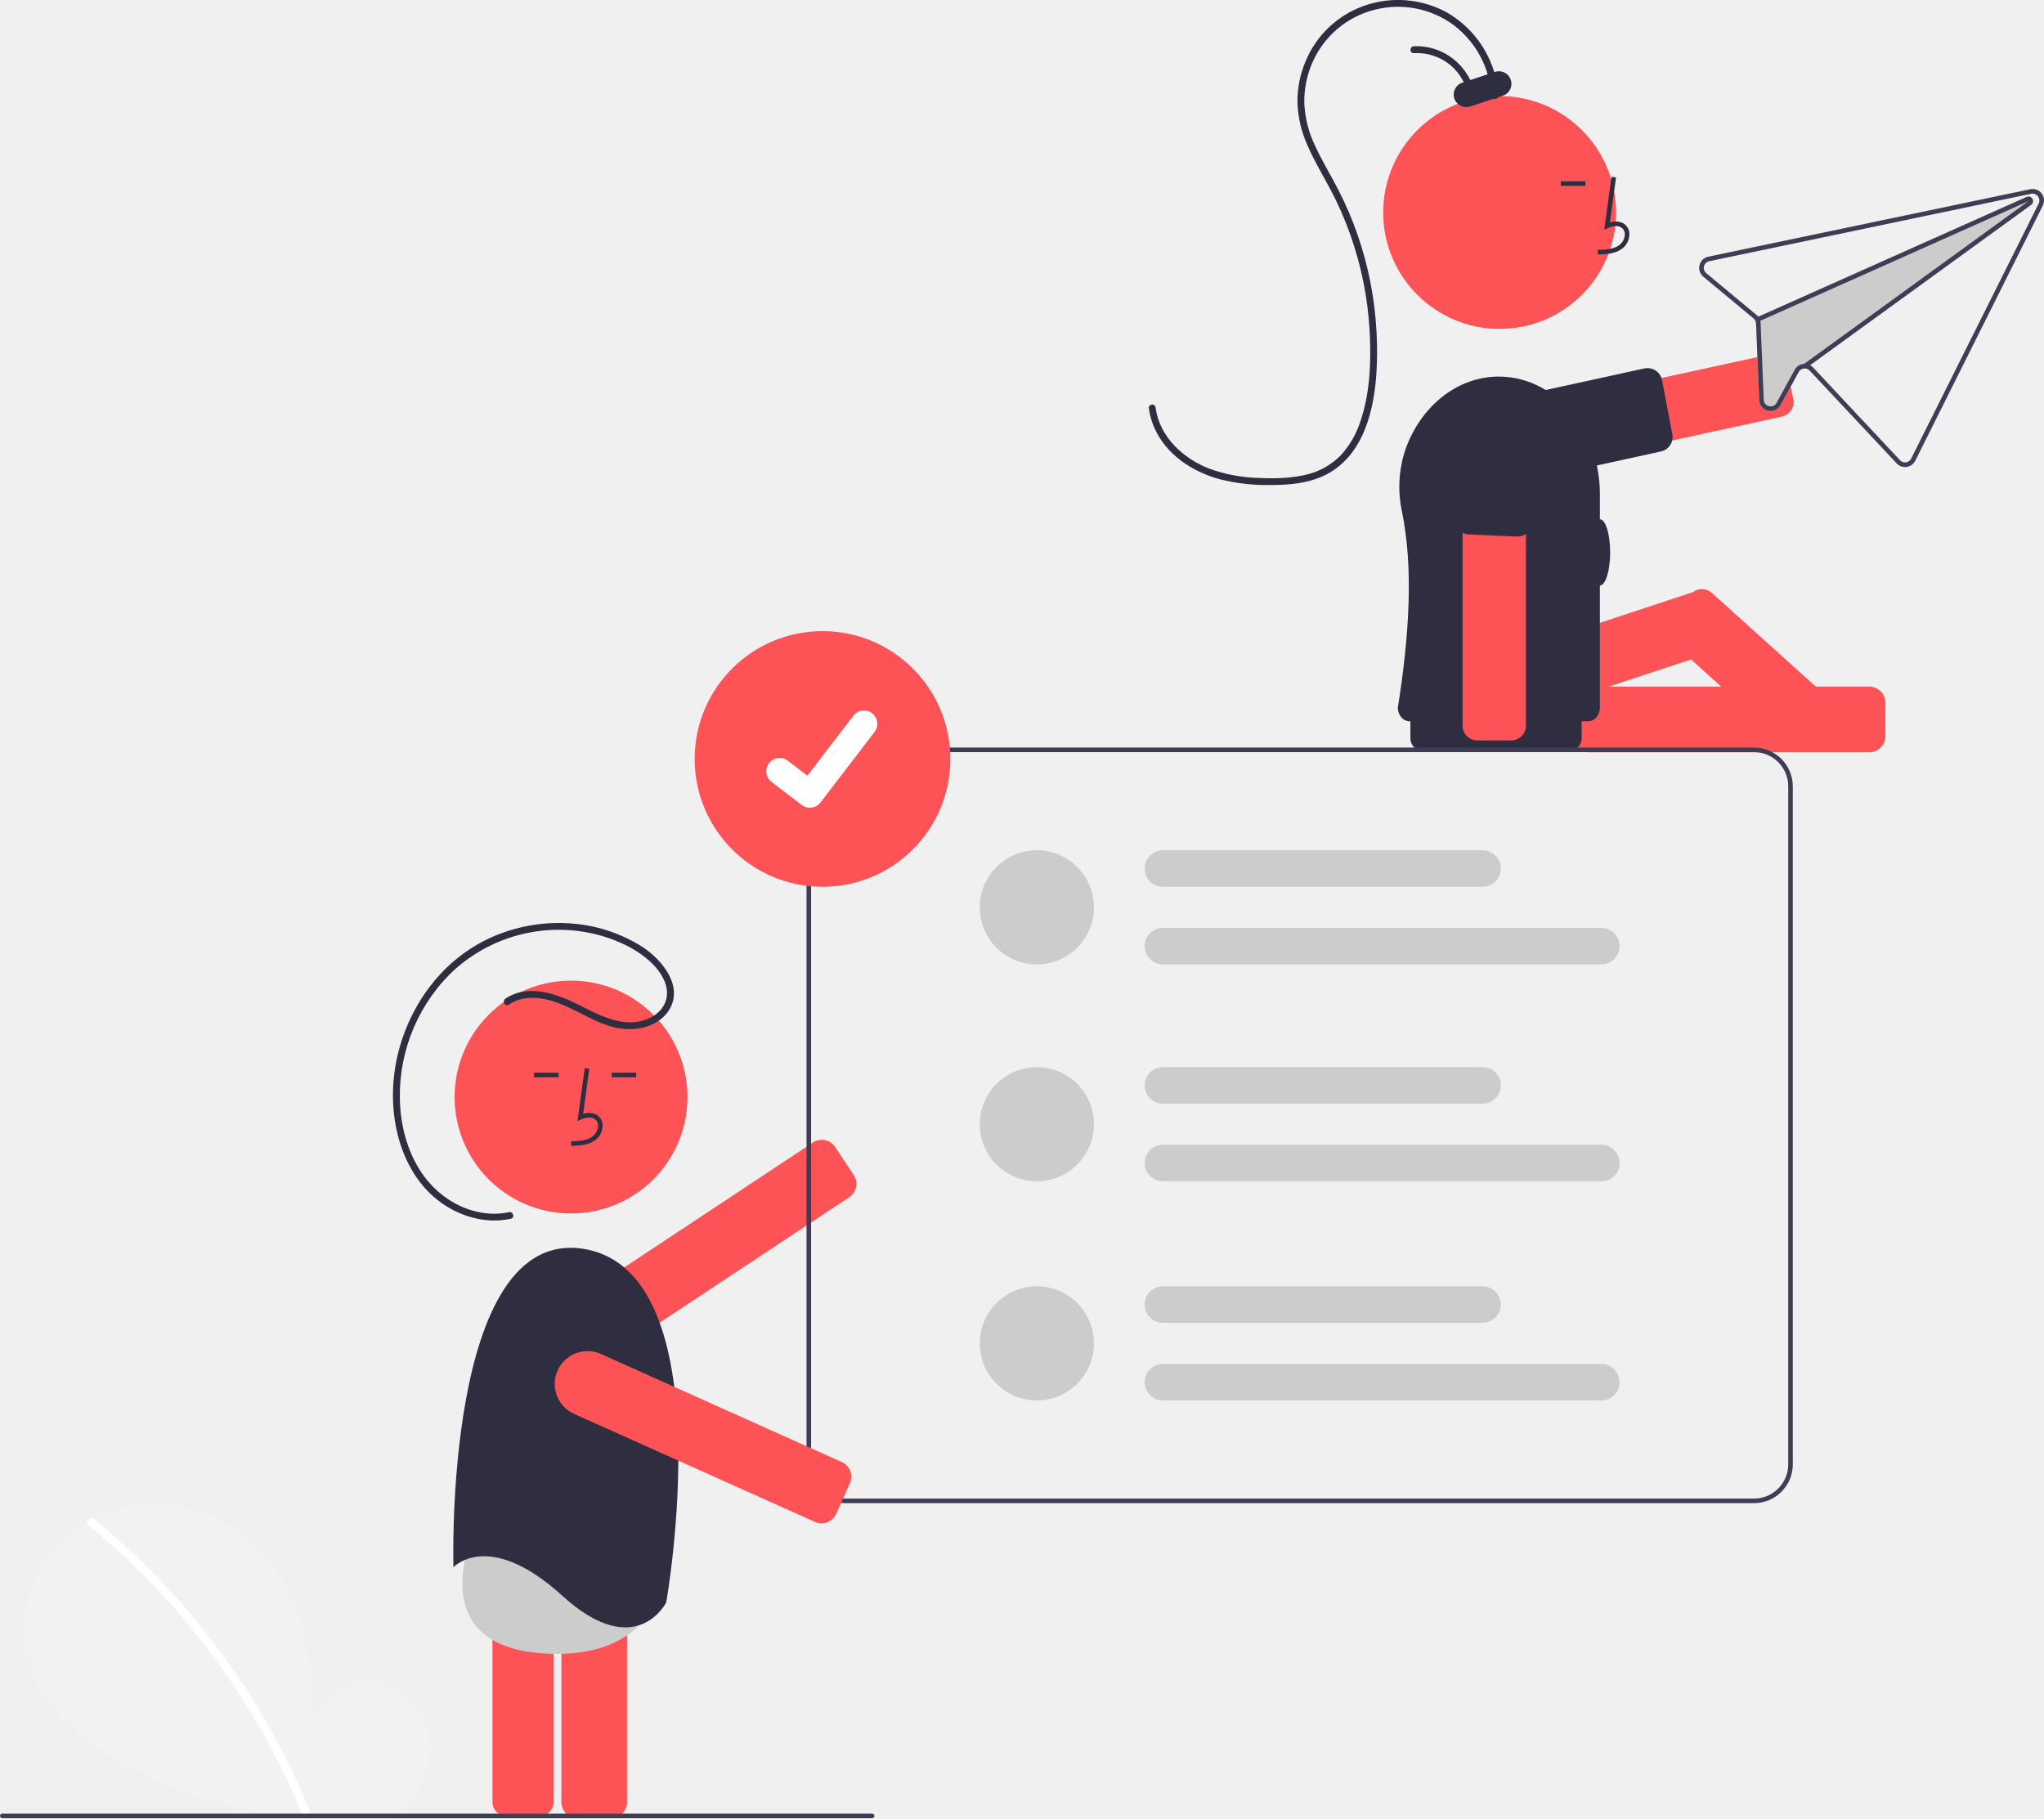
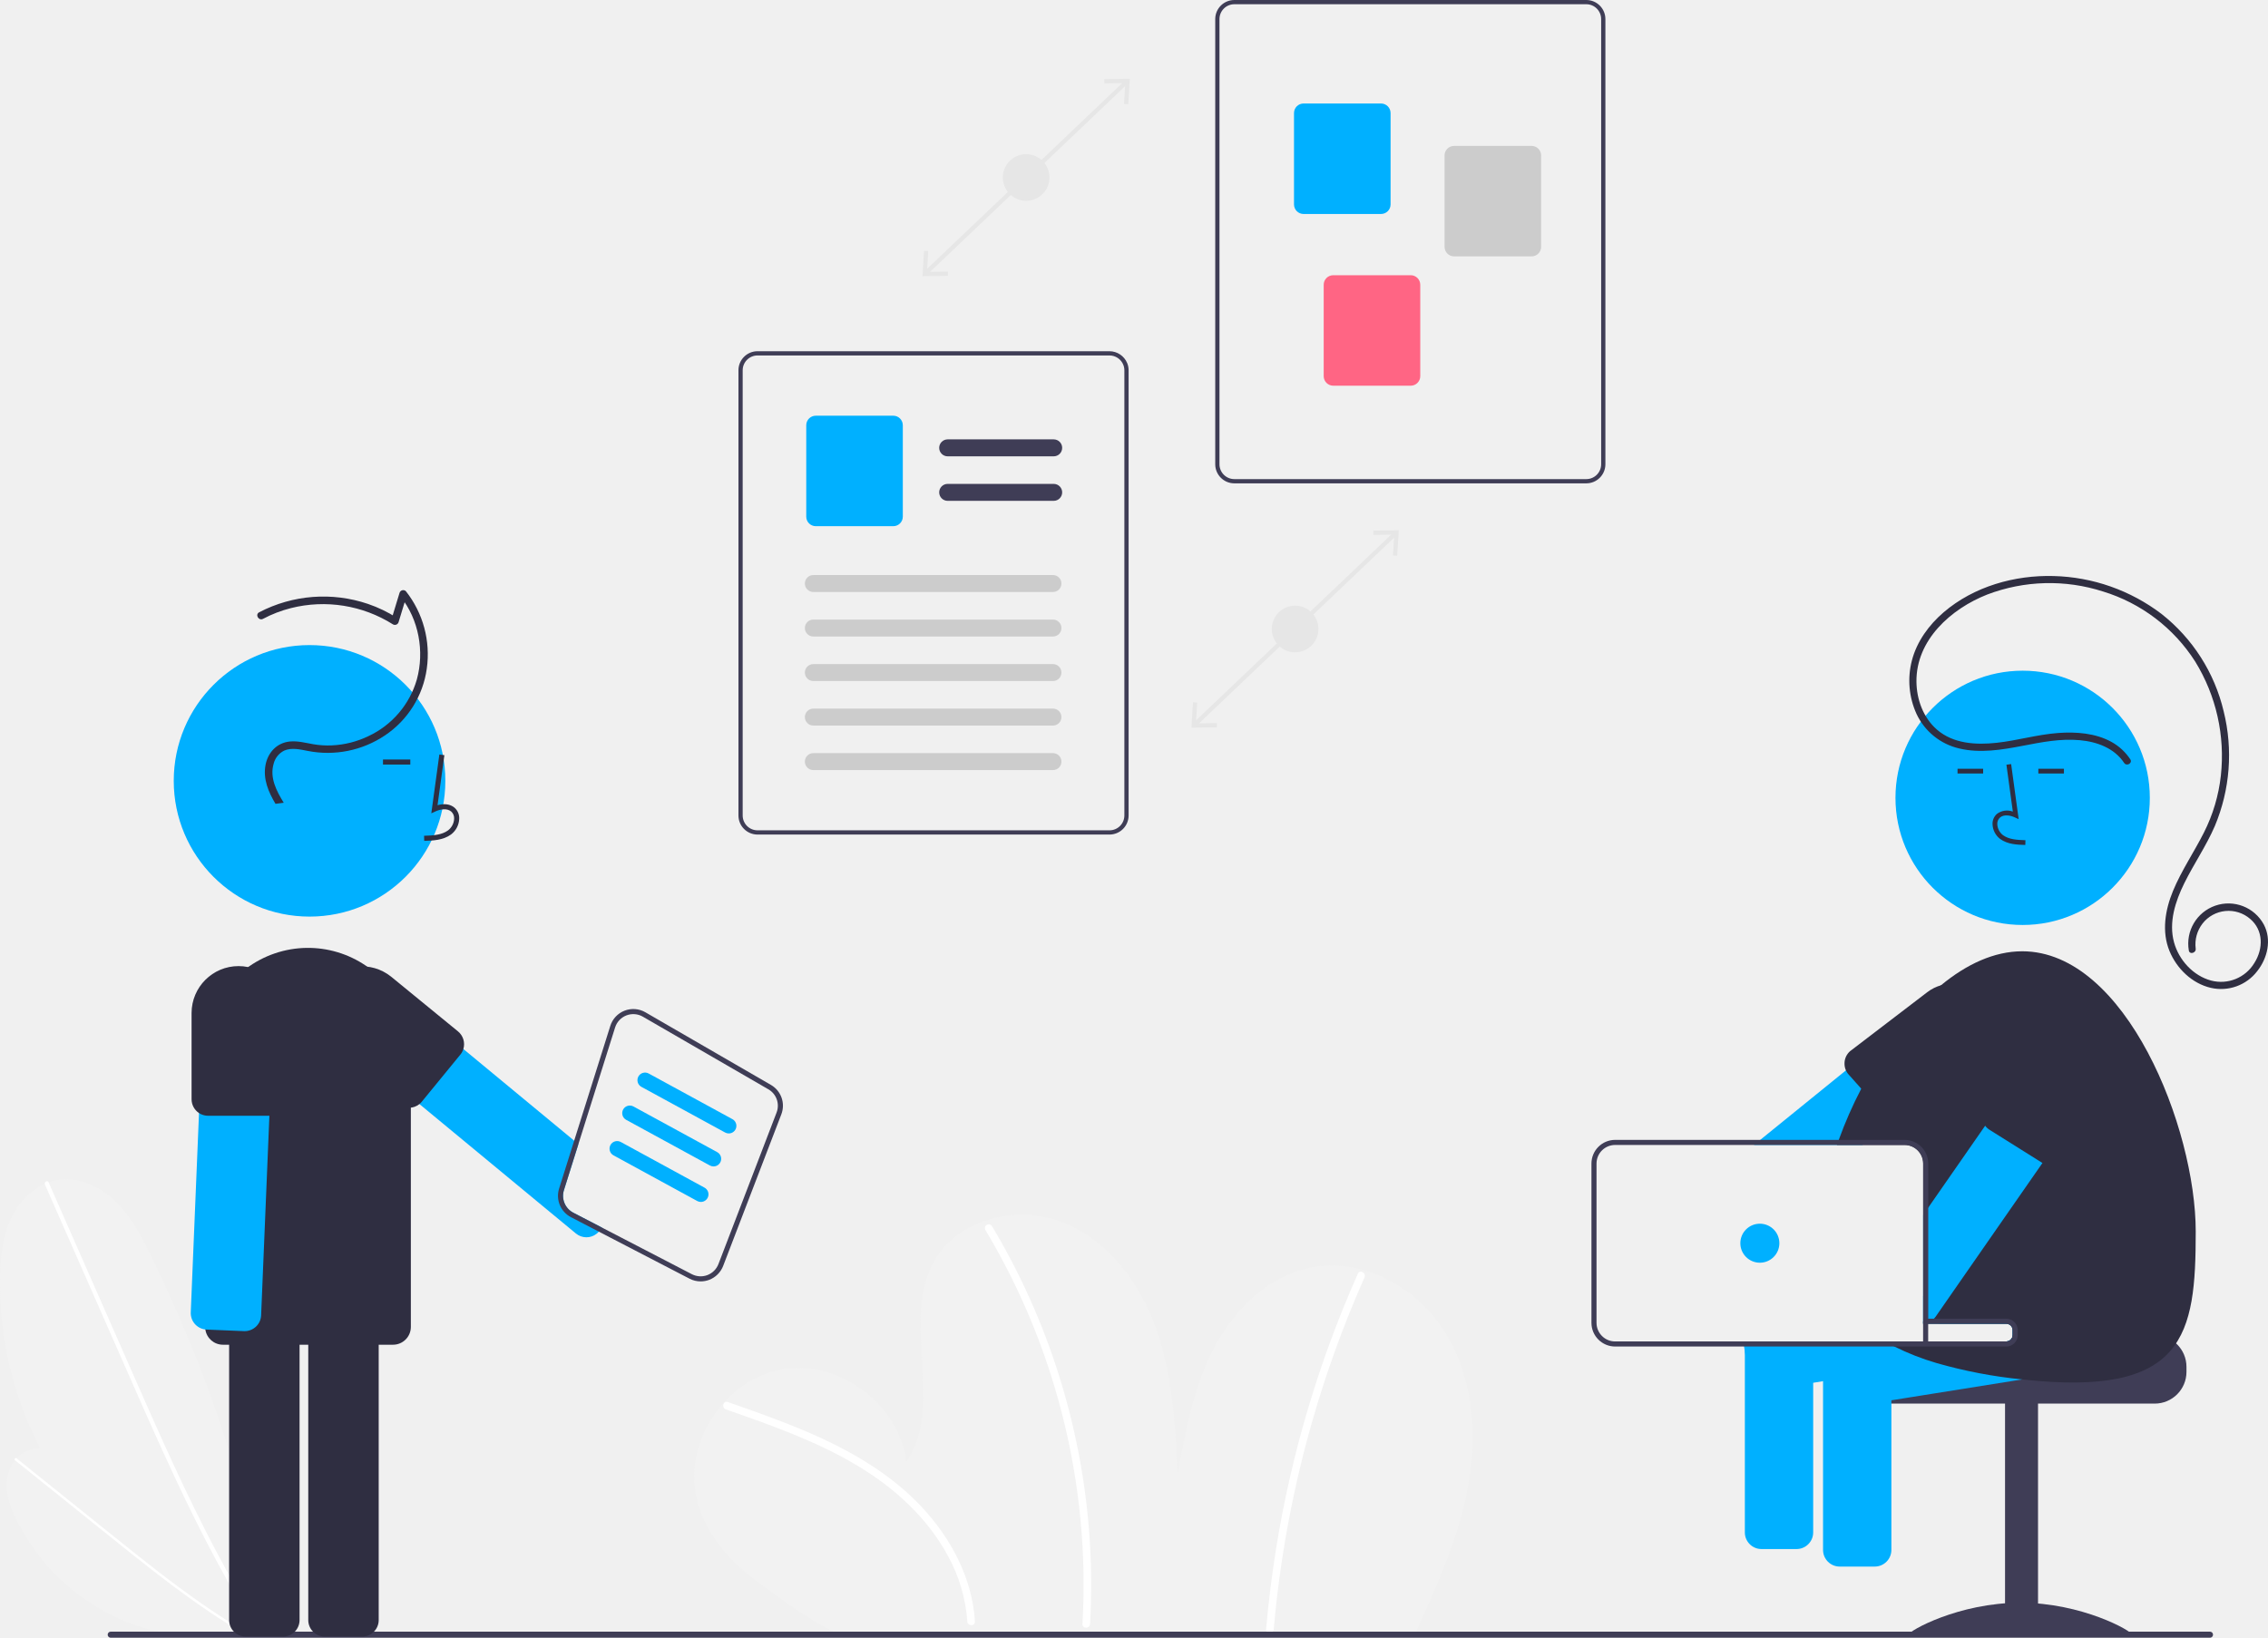
- <svg xmlns="http://www.w3.org/2000/svg" data-name="Layer 1" width="895.287" height="796.46" viewBox="0 0 895.287 796.46">
-   <path d="M327.406,845.05c8.993-7.599,14.455-19.602,13.022-31.288s-10.305-22.428-21.813-24.91-24.628,4.388-28.123,15.63c-1.924-21.674-4.141-44.257-15.664-62.715-10.434-16.713-28.507-28.672-48.093-30.811s-40.208,5.941-52.424,21.4-15.206,37.934-6.651,55.682c6.302,13.075,17.914,22.805,30.079,30.721,38.813,25.255,86.96,33.788,132.772,27.046Z" transform="translate(-152.3563 -51.77002)" fill="#f2f2f2" />
-   <path d="M193.68,717.345A317.625,317.625,0,0,1,237.944,761.299a322.163,322.163,0,0,1,34.908,51.663A320.844,320.844,0,0,1,287.8,844.613c.898,2.2-2.675,3.158-3.562.982a315.276,315.276,0,0,0-28.808-54.506,317.26,317.26,0,0,0-38.636-47.729,316.497,316.497,0,0,0-25.726-23.403c-1.844-1.502.783-4.102,2.612-2.612Z" transform="translate(-152.3563 -51.77002)" fill="#fff" />
-   <path d="M971.177,381.308H848.163a7.008,7.008,0,0,1-7-7V359.549a7.008,7.008,0,0,1,7-7H971.177a7.008,7.008,0,0,1,7,7v14.759A7.008,7.008,0,0,1,971.177,381.308Z" transform="translate(-152.3563 -51.77002)" fill="#fe5356" />
-   <path d="M954.578,358.74l-52.425-47.269a6.494,6.494,0,0,0-8.317-.32L779.104,349.033a6.507,6.507,0,0,0-4.134,8.21l4.627,14.016a6.488,6.488,0,0,0,8.21,4.134l105.244-34.749,42.937,38.714a6.454,6.454,0,0,0,4.345,1.673q.171,0,.344-.009a6.457,6.457,0,0,0,4.492-2.139l9.883-10.961A6.508,6.508,0,0,0,954.578,358.74Z" transform="translate(-152.3563 -51.77002)" fill="#fe5356" />
-   <path d="M374.061,712.208a6.007,6.007,0,0,0-6,6V841.222a6.007,6.007,0,0,0,6,6h14.76a6.007,6.007,0,0,0,6-6V718.208a6.007,6.007,0,0,0-6-6Z" transform="translate(-152.3563 -51.77002)" fill="#fe5356" />
-   <path d="M420.013,848.222H405.253a7.008,7.008,0,0,1-7-7V718.208a7.008,7.008,0,0,1,7-7H420.013a7.008,7.008,0,0,1,7,7V841.222A7.008,7.008,0,0,1,420.013,848.222Z" transform="translate(-152.3563 -51.77002)" fill="#fe5356" />
-   <path d="M444.178,727.745s5.576,50.144-50.719,48.441S359.066,725.211,359.066,725.211s11.765-9.245,41.503-.304S444.178,727.745,444.178,727.745Z" transform="translate(-152.3563 -51.77002)" fill="#ccc" />
-   <path d="M419.986,642.408a14.377,14.377,0,0,1-7.958-26.367l96.428-63.82a6.999,6.999,0,0,1,9.701,1.974l8.146,12.308a7.008,7.008,0,0,1-1.974,9.701l-96.428,63.82A14.304,14.304,0,0,1,419.986,642.408Z" transform="translate(-152.3563 -51.77002)" fill="#fe5356" />
-   <circle cx="250.121" cy="480.559" r="51" fill="#fe5356" />
-   <path d="M402.515,553.738c3.306-.092,7.42-.207,10.59-2.522a8.133,8.133,0,0,0,3.2-6.073,5.471,5.471,0,0,0-1.86-4.493c-1.656-1.399-4.073-1.727-6.678-.961l2.699-19.726-1.981-.271-3.173,23.19,1.655-.759c1.918-.88,4.552-1.328,6.188.055a3.515,3.515,0,0,1,1.153,2.896,6.147,6.147,0,0,1-2.381,4.528c-2.467,1.802-5.746,2.034-9.466,2.138Z" transform="translate(-152.3563 -51.77002)" fill="#2f2e41" />
-   <rect x="267.909" y="469.894" width="10.772" height="2" fill="#2f2e41" />
-   <rect x="233.909" y="469.894" width="10.772" height="2" fill="#2f2e41" />
-   <path d="M350.961,738.31s-4.403-149.715,57.244-139.44,35.961,154.852,35.961,154.852-13.21,26.42-45.502-2.936S350.961,738.31,350.961,738.31Z" transform="translate(-152.3563 -51.77002)" fill="#2f2e41" />
-   <path d="M373.712,489.253c9.923-6.738,22.448-2.161,32.09,2.648,9.364,4.67,19.917,10.612,30.512,6.113,4.138-1.757,7.501-5.193,8.086-9.79.696-5.477-2.615-10.604-6.299-14.327a45.877,45.877,0,0,0-13.765-9.072,64.335,64.335,0,0,0-15.668-4.764,68.191,68.191,0,0,0-59.581,18.731,75.548,75.548,0,0,0-21.425,58.072c.843,11.345,4.466,22.914,11.735,31.82,6.82,8.356,17.033,14.231,27.933,14.721a31.334,31.334,0,0,0,7.962-.647c1.883-.402,2.688,2.49.798,2.893-11.353,2.421-23.113-1.176-32.117-8.258-9.478-7.456-15.294-18.742-17.844-30.372-4.88-22.255,1.233-46.205,15.242-64.022a69.796,69.796,0,0,1,26.118-20.609,72.508,72.508,0,0,1,33.692-6.182,67.104,67.104,0,0,1,32.479,10.291c8.731,5.642,18.57,17.603,11.45,28.185-2.663,3.957-7.083,6.368-11.672,7.358a28.651,28.651,0,0,1-15.724-1.37c-11.406-4.028-21.956-13.028-34.723-11.664a16.931,16.931,0,0,0-7.765,2.834c-1.601,1.087-3.104-1.511-1.514-2.59Z" transform="translate(-152.3563 -51.77002)" fill="#2f2e41" />
-   <path d="M809.441,256.971a13.88,13.88,0,0,1,4.55-25.24l112.988-24.596a6.506,6.506,0,0,1,7.734,4.969l-.488.106.488-.106,3.14,14.422a6.5,6.5,0,0,1-4.969,7.734L819.896,258.855a14.097,14.097,0,0,1-1.483.241A13.775,13.775,0,0,1,809.441,256.971Z" transform="translate(-152.3563 -51.77002)" fill="#fe5356" />
-   <path d="M800.19,248.818h0q-.101-.402-.18-.813c-.929-4.894.768-10.045,4.778-14.508a30.705,30.705,0,0,1,16.274-9.065l51.511-11.27a6.501,6.501,0,0,1,7.775,5.137l4.494,23.674a6.466,6.466,0,0,1-4.997,7.562l-51.837,11.34a33.322,33.322,0,0,1-7.116.783C810.682,261.659,802.179,256.685,800.19,248.818Z" transform="translate(-152.3563 -51.77002)" fill="#2f2e41" />
-   <circle cx="656.849" cy="93.076" r="51" fill="#fe5356" />
-   <path d="M852.243,163.255c3.306-.092,7.42-.207,10.59-2.522a8.133,8.133,0,0,0,3.2-6.073,5.471,5.471,0,0,0-1.86-4.493c-1.656-1.399-4.073-1.727-6.678-.961l2.699-19.726L858.212,129.209l-3.173,23.19,1.655-.759c1.918-.88,4.552-1.328,6.188.055a3.515,3.515,0,0,1,1.153,2.896,6.147,6.147,0,0,1-2.381,4.528c-2.467,1.802-5.746,2.034-9.466,2.138Z" transform="translate(-152.3563 -51.77002)" fill="#2f2e41" />
-   <rect x="683.636" y="79.412" width="10.772" height="2" fill="#2f2e41" />
-   <path d="M805.637,93.696A42.161,42.161,0,0,0,789.15,62.81a41.065,41.065,0,0,0-35.015-6.678,40.441,40.441,0,0,0-26.883,22.939A42.107,42.107,0,0,0,723.643,96.763a47.833,47.833,0,0,0,4.831,19.067c3.007,6.552,6.8,12.699,10.094,19.104a152.462,152.462,0,0,1,8.377,19.557,154.179,154.179,0,0,1,8.322,42.374c1.224,22.771-.954,56.014-26.66,64.753-6.537,2.222-13.588,2.636-20.442,2.618a83.951,83.951,0,0,1-21.42-2.509c-12.135-3.24-23.656-10.85-28.826-22.672a31.553,31.553,0,0,1-2.373-8.569c-.108-.81.767-1.492,1.5-1.5a1.537,1.537,0,0,1,1.5,1.5c1.674,12.598,12.172,22.259,23.569,26.602a67.697,67.697,0,0,0,20.736,4.011c7.046.356,14.362.301,21.262-1.321a30.792,30.792,0,0,0,16.014-9.103,41.402,41.402,0,0,0,8.359-15.122c4.057-12.385,4.483-26.002,3.77-38.911a151.262,151.262,0,0,0-8.498-42.193,147.934,147.934,0,0,0-8.804-19.958c-3.342-6.286-7.054-12.395-9.87-18.947a49.444,49.444,0,0,1-4.445-19.153,45.244,45.244,0,0,1,3.576-17.793,43.37,43.37,0,0,1,25.81-24.361,44.641,44.641,0,0,1,36.016,2.95,45.385,45.385,0,0,1,21.255,27.733,43.424,43.424,0,0,1,1.342,8.775c.099,1.93-2.901,1.924-3,0Z" transform="translate(-152.3563 -51.77002)" fill="#2f2e41" />
-   <path d="M795.664,94.749A23.488,23.488,0,0,0,787.807,80.416a23.169,23.169,0,0,0-16.195-5.376c-1.93.097-1.925-2.904,0-3a26.104,26.104,0,0,1,26.945,21.911c.288,1.889-2.602,2.703-2.893.798Z" transform="translate(-152.3563 -51.77002)" fill="#2f2e41" />
-   <path d="M789.361,94.922a5.5,5.5,0,0,1,3.499-6.947l14.244-4.703a5.5,5.5,0,1,1,3.449,10.445l-14.244,4.703a5.498,5.498,0,0,1-6.947-3.498Z" transform="translate(-152.3563 -51.77002)" fill="#2f2e41" />
-   <path d="M900.591,164.22a5.006,5.006,0,0,0-2.164,8.748l22.011,18.289a3.254,3.254,0,0,1,.783.978,3.058,3.058,0,0,1,.3,1.207l1.374,33.541a4.893,4.893,0,0,0,3.849,4.67l.039.009a4.886,4.886,0,0,0,5.486-2.475l7.94-14.479a3.011,3.011,0,0,1,2.689-1.542,2.91,2.91,0,0,1,2.133.947l38.101,40.655a4.968,4.968,0,0,0,4.37,1.528,5.018,5.018,0,0,0,3.744-2.707L1047.112,141.815a5.002,5.002,0,0,0-5.503-7.139l-1.809.378-139.208,29.165Zm-.892,7.212a3.007,3.007,0,0,1,1.308-5.251l139.165-29.155,1.852-.389a3.008,3.008,0,0,1,3.303,4.279L989.461,252.689a3,3,0,0,1-4.869.708l-38.101-40.655a4.795,4.795,0,0,0-1.3-1.003l96.812-70.234a2.003,2.003,0,0,0-1.648-3.575,1.744,1.744,0,0,0-.323.111l-117.549,52.471a4.934,4.934,0,0,0-.774-.791L899.699,171.432Z" transform="translate(-152.3563 -51.77002)" fill="#ccc" />
-   <path d="M900.591,164.22a5.006,5.006,0,0,0-2.164,8.748l22.011,18.289a3.254,3.254,0,0,1,.783.978,3.058,3.058,0,0,1,.3,1.207l1.374,33.541a4.893,4.893,0,0,0,3.849,4.67l.039.009a4.886,4.886,0,0,0,5.486-2.475l7.94-14.479a3.011,3.011,0,0,1,2.689-1.542,2.91,2.91,0,0,1,2.133.947l38.101,40.655a4.968,4.968,0,0,0,4.37,1.528,5.018,5.018,0,0,0,3.744-2.707L1047.112,141.815a5.002,5.002,0,0,0-5.503-7.139l-1.809.378-139.208,29.165Zm-.892,7.212a3.007,3.007,0,0,1,1.308-5.251l139.165-29.155,1.852-.389a3.008,3.008,0,0,1,3.303,4.279L989.461,252.689a3,3,0,0,1-4.869.708L946.491,212.741a4.795,4.795,0,0,0-1.3-1.003,4.866,4.866,0,0,0-2.269-.578c-.112-.005-.225,0-.34.005l-.01-.002a4.989,4.989,0,0,0-4.115,2.582l-7.942,14.489a2.911,2.911,0,0,1-3.3,1.475l-.02-.004a2.904,2.904,0,0,1-2.306-2.801l-1.374-33.54a4.731,4.731,0,0,0-.151-1.05l.002-.01a4.796,4.796,0,0,0-.357-.953,4.648,4.648,0,0,0-.527-.838,4.934,4.934,0,0,0-.774-.791L899.699,171.432Z" transform="translate(-152.3563 -51.77002)" fill="#3f3d56" />
-   <path d="M922.485,190.512l117.549-52.471a1.745,1.745,0,0,1,.323-.111,2.003,2.003,0,0,1,1.648,3.575l-96.812,70.234-1.708,1.242-1.17-1.62.26-.197.01.002,98.241-71.283L923.369,192.303l-.002.01-.512.222-.815-1.826Z" transform="translate(-152.3563 -51.77002)" fill="#3f3d56" />
-   <path d="M775.62,349.73a5.506,5.506,0,0,0-5.5,5.5v20a5.506,5.506,0,0,0,5.5,5.5h64a5.506,5.506,0,0,0,5.5-5.5v-20a5.506,5.506,0,0,0-5.5-5.5Z" transform="translate(-152.3563 -51.77002)" fill="#2f2e41" />
-   <path d="M768.074,248.28a51.265,51.265,0,0,0-1.647,27.54c5.086,24.935,3.193,54.412-1.807,85.91,0,3.314,2.308,6,5.155,6h78.189c2.847,0,5.155-2.686,5.155-6v-93.5c0-27.63-18.782-50.24-42.274-51.44-.653-.04-1.314-.06-1.976-.06C790.543,216.73,774.785,229.76,768.074,248.28Z" transform="translate(-152.3563 -51.77002)" fill="#2f2e41" />
-   <path d="M792.976,369.631V253.997a13.88,13.88,0,0,1,27.76,0V369.631a6.507,6.507,0,0,1-6.5,6.5H799.476A6.507,6.507,0,0,1,792.976,369.631Z" transform="translate(-152.3563 -51.77002)" fill="#fe5356" />
-   <path d="M816.719,286.808l-20.98-.923a6.508,6.508,0,0,1-6.208-6.78l1.474-33.468a17,17,0,1,1,33.967,1.496l-1.473,33.468A6.5,6.5,0,0,1,817.012,286.814Q816.866,286.814,816.719,286.808Z" transform="translate(-152.3563 -51.77002)" fill="#2f2e41" />
-   <ellipse cx="700.764" cy="241.96" rx="4.5" ry="14.5" fill="#2f2e41" />
-   <circle cx="454.15" cy="397.46" r="25" fill="#ccc" />
-   <path d="M853.734,474.23h-192a8,8,0,1,1,0-16h192a8,8,0,0,1,0,16Z" transform="translate(-152.3563 -51.77002)" fill="#ccc" />
-   <path d="M801.734,440.23h-140a8,8,0,1,1,0-16h140a8,8,0,0,1,0,16Z" transform="translate(-152.3563 -51.77002)" fill="#ccc" />
-   <circle cx="454.15" cy="492.46" r="25" fill="#ccc" />
-   <path d="M853.734,569.23h-192a8,8,0,1,1,0-16h192a8,8,0,0,1,0,16Z" transform="translate(-152.3563 -51.77002)" fill="#ccc" />
-   <path d="M801.734,535.23h-140a8,8,0,1,1,0-16h140a8,8,0,0,1,0,16Z" transform="translate(-152.3563 -51.77002)" fill="#ccc" />
-   <circle cx="454.15" cy="588.46" r="25" fill="#ccc" />
-   <path d="M853.734,665.23h-192a8,8,0,1,1,0-16h192a8,8,0,0,1,0,16Z" transform="translate(-152.3563 -51.77002)" fill="#ccc" />
-   <path d="M801.734,631.23h-140a8,8,0,1,1,0-16h140a8,8,0,0,1,0,16Z" transform="translate(-152.3563 -51.77002)" fill="#ccc" />
-   <path d="M920.62,710.23h-398a17.019,17.019,0,0,1-17-17v-297a17.019,17.019,0,0,1,17-17h398a17.019,17.019,0,0,1,17,17v297A17.019,17.019,0,0,1,920.62,710.23Zm-398-329a15.017,15.017,0,0,0-15,15v297a15.017,15.017,0,0,0,15,15h398a15.017,15.017,0,0,0,15-15v-297a15.017,15.017,0,0,0-15-15Z" transform="translate(-152.3563 -51.77002)" fill="#3f3d56" />
-   <circle cx="360.264" cy="332.46" r="56" fill="#fe5356" />
-   <path d="M507.069,405.593a5.808,5.808,0,0,1-3.495-1.161l-.062-.047L490.352,394.309a5.847,5.847,0,1,1,7.112-9.282l8.524,6.536,20.144-26.271a5.847,5.847,0,0,1,8.198-1.082l-.125.17.129-.168a5.853,5.853,0,0,1,1.082,8.198l-23.694,30.901A5.849,5.849,0,0,1,507.069,405.593Z" transform="translate(-152.3563 -51.77002)" fill="#fff" />
-   <path d="M512.19,719.067a6.927,6.927,0,0,1-2.855-.613H509.335L403.831,671.124a14.379,14.379,0,1,1,11.771-26.239l105.505,47.33a6.999,6.999,0,0,1,3.522,9.251l-6.041,13.467A7.018,7.018,0,0,1,512.19,719.067Z" transform="translate(-152.3563 -51.77002)" fill="#fe5356" />
-   <path d="M534.356,848.23h-381a1,1,0,1,1,0-2h381a1,1,0,0,1,0,2Z" transform="translate(-152.3563 -51.77002)" fill="#3f3d56" />
+ <svg xmlns="http://www.w3.org/2000/svg" data-name="Layer 1" width="893.867" height="645.616" viewBox="0 0 893.867 645.616">
+   <path d="M710.155,772.465c8.799-19.006,17.592-38.294,21.411-58.887s2.216-42.943-8.721-60.804-32.473-29.974-53.024-25.936c-16.879,3.316-30.433,16.611-38.369,31.873s-11.12,32.476-14.207,49.399c-.997-19.226-2.054-38.761-8.44-56.922s-18.962-35.086-36.886-42.114-41.239-1.501-50.685,15.273c-13.308,23.633,4.338,56.782-10.965,79.175-2.625-22.462-26.114-40.208-48.439-36.596s-39.019,27.861-34.426,50.004c2.733,13.176,11.723,24.383,22.47,32.48s23.248,17.481,35.614,22.788Z" transform="translate(-153.0666 -127.1921)" fill="#f2f2f2" />
+   <path d="M439.126,682.795c17.733,6.198,35.63,12.467,51.819,22.158,14.51,8.685,27.43,20.379,35.59,35.354a62.871,62.871,0,0,1,7.777,26.122c.118,1.918,3.119,1.931,3,0-1.049-17.079-9.372-32.708-20.897-45.068-12.636-13.552-29.011-22.808-45.917-29.989-10.024-4.258-20.297-7.877-30.574-11.469-1.826-.638-2.611,2.259-.798,2.893Z" transform="translate(-153.0666 -127.1921)" fill="#fff" />
+   <path d="M541.412,612.051a270.255,270.255,0,0,1,25.994,57.706,273.524,273.524,0,0,1,11.99,62.141,270.113,270.113,0,0,1,.286,35.505c-.111,1.929,2.889,1.922,3,0a273.671,273.671,0,0,0-3.846-63.747,276.936,276.936,0,0,0-18.413-61.145,270.011,270.011,0,0,0-16.42-31.974,1.501,1.501,0,0,0-2.59,1.514Z" transform="translate(-153.0666 -127.1921)" fill="#fff" />
+   <path d="M688.244,629.284a437.368,437.368,0,0,0-32.262,108.527q-2.53,15.767-3.917,31.688c-.168,1.923,2.833,1.912,3,0a435.796,435.796,0,0,1,24.009-109.369q5.341-14.875,11.76-29.332c.777-1.749-1.808-3.277-2.59-1.514Z" transform="translate(-153.0666 -127.1921)" fill="#fff" />
+   <path d="M259.136,770.221A141.781,141.781,0,0,1,153.083,630.827c.122-7.912.954-15.99,4.28-23.17s9.504-13.39,17.232-15.091c8.434-1.857,17.333,1.939,23.619,7.861s10.406,13.736,14.198,21.495c22.838,46.734,40.189,96.88,46.686,148.488Z" transform="translate(-153.0666 -127.1921)" fill="#f2f2f2" />
+   <path d="M170.768,594.124l16.006,36.367,16.006,36.367c5.069,11.518,10.129,23.04,15.368,34.482,5.194,11.341,10.565,22.603,16.295,33.684,5.722,11.065,11.804,21.949,18.405,32.515q1.233,1.974,2.49,3.932c.58.904,2.03.065,1.446-.845-6.728-10.488-12.927-21.305-18.742-32.324-5.821-11.03-11.261-22.257-16.5-33.574-5.267-11.377-10.332-22.847-15.383-34.321q-7.975-18.117-15.948-36.235l-16.006-36.367-1.992-4.526c-.433-.984-1.876-.133-1.446.845Z" transform="translate(-153.0666 -127.1921)" fill="#fff" />
+   <path d="M252.459,770.473a82.967,82.967,0,0,1-92.692-43.741c-2.073-4.141-3.822-8.559-4.033-13.185s1.319-9.518,4.872-12.487c3.877-3.241,9.523-3.673,14.385-2.295s9.111,4.322,13.174,7.327c24.473,18.098,47.02,39.449,64.325,64.489Z" transform="translate(-153.0666 -127.1921)" fill="#f2f2f2" />
+   <path d="M159.041,702.903l18.128,14.56,18.128,14.56c5.741,4.611,11.479,9.228,17.288,13.753,5.758,4.486,11.587,8.883,17.554,13.089,5.958,4.2,12.054,8.209,18.333,11.913q1.173.692,2.354,1.369c.545.313,1.072-.514.523-.829-6.324-3.629-12.463-7.572-18.457-11.722-6-4.155-11.855-8.516-17.63-12.977-5.806-4.485-11.532-9.072-17.252-13.666q-9.032-7.253-18.062-14.507L161.819,703.886l-2.256-1.812c-.491-.394-1.01.438-.523.829Z" transform="translate(-153.0666 -127.1921)" fill="#fff" />
+   <path d="M1024.033,772.808h-827.294a1.191,1.191,0,1,1,0-2.381h827.294a1.191,1.191,0,1,1,0,2.381Z" transform="translate(-153.0666 -127.1921)" fill="#3f3d56" />
+   <path d="M1002.3,653.515H946.29a2.501,2.501,0,0,1-2.5,2.5h-54.98a12.86,12.86,0,0,0-2.11,2,12.41,12.41,0,0,0-2.9,8v2a12.505,12.505,0,0,0,12.5,12.5h106a12.511,12.511,0,0,0,12.5-12.5v-2A12.517,12.517,0,0,0,1002.3,653.515Z" transform="translate(-153.0666 -127.1921)" fill="#3f3d56" />
+   <rect x="790.228" y="552.827" width="13" height="92" fill="#3f3d56" />
+   <path d="M993.295,771.562c0,1.405-19.699.543-44,.543s-44,.861-44-.543,19.699-12.543,44-12.543S993.295,770.158,993.295,771.562Z" transform="translate(-153.0666 -127.1921)" fill="#3f3d56" />
+   <path d="M999.85,656.395l-2.18-13.64a6.574,6.574,0,0,0-7.52-5.45l-22.49,3.59-38.52,6.15-12.53,2H943.79a2.501,2.501,0,0,1,2.5,2.5v1.97a2.501,2.501,0,0,1-2.5,2.5H874.62a6.332,6.332,0,0,0-2.43,2,6.487,6.487,0,0,0-1.24,4.96l.62,3.88.75,4.71.81,5.06a6.561,6.561,0,0,0,7.5,5.44l17.87-2.85,51.54-8.23,44.36-7.08A6.587,6.587,0,0,0,999.85,656.395Z" transform="translate(-153.0666 -127.1921)" fill="#00b0ff" />
+   <path d="M897.13,658.015a6.356,6.356,0,0,0-2.53-2H875.48a6.321,6.321,0,0,0-2.54,2,6.465,6.465,0,0,0-1.37,3.99v76.21a6.56,6.56,0,0,0,6.55,6.55H891.95a6.559,6.559,0,0,0,6.55-6.55v-76.21A6.484,6.484,0,0,0,897.13,658.015Z" transform="translate(-153.0666 -127.1921)" fill="#00b0ff" />
+   <path d="M938.75,528.215l-.13-.17-8.58-10.57a6.315,6.315,0,0,0-1.63-1.43,4.813,4.813,0,0,0-1.06-.54,6.3,6.3,0,0,0-1.71-.42,6.648,6.648,0,0,0-1.18-.02.032.032,0,0,0-.02.01,6.485,6.485,0,0,0-3.62,1.44l-17.61,14.28-22.63,18.36-33.77,27.4-2.46,2h42.73l2.47-2,8.17-6.63.58-.46,39.46-32.01.03-.02a6.457,6.457,0,0,0,1.87-2.45,6.599,6.599,0,0,0,.52-1.97A6.501,6.501,0,0,0,938.75,528.215Z" transform="translate(-153.0666 -127.1921)" fill="#00b0ff" />
+   <path d="M938.62,528.045a16.303,16.303,0,0,0-3.56-7.3,16.118,16.118,0,0,0-6.65-4.7c-.4-.15-.79-.29-1.19-.4a17.148,17.148,0,0,0-2.76-.58.032.032,0,0,0-.02.01,16.314,16.314,0,0,0-11.8,3.26l-30.46,23.28a6.462,6.462,0,0,0-2.15,4.57,6.633,6.633,0,0,0,.55,2.97c.1.21.21.42.33.62a5.756,5.756,0,0,0,.84,1.12l4.88,5.48,11.35,12.73.32.36.73.83a6.549,6.549,0,0,0,9.27.41l26.27-28.22a16.214,16.214,0,0,0,3.19-5.03A16.466,16.466,0,0,0,938.62,528.045Z" transform="translate(-153.0666 -127.1921)" fill="#2f2e41" />
+   <circle cx="797.167" cy="314.521" r="50.122" fill="#00b0ff" />
+   <path d="M969.03,649.495l-1.37-8.6-.81-5.05a6.563,6.563,0,0,0-7.51-5.44l-36.43,5.81-9.88,1.58-2,.32v10.93H943.79a2.501,2.501,0,0,1,2.5,2.5v1.97a2.501,2.501,0,0,1-2.5,2.5H840.12c0,.02.01.04.01.06l.62,3.88,1.56,9.76a6.561,6.561,0,0,0,7.5,5.44l17.87-2.85,3.89-.62.75-.12,26.18-4.18,17.81-2.85,28.26-4.51.42-.07,18.59-2.96A6.568,6.568,0,0,0,969.03,649.495Z" transform="translate(-153.0666 -127.1921)" fill="#00b0ff" />
+   <path d="M1018.45,612.715c0,40.86-4.15,65.3-68.15,58.3-.09-.01-.17-.02-.26-.03a190.03,190.03,0,0,1-33.73-6.45,100.174,100.174,0,0,1-16.64-6.52c-1.26-.64-2.47-1.31-3.66-2H943.79a2.501,2.501,0,0,0,2.5-2.5v-1.97a2.501,2.501,0,0,0-2.5-2.5H911.03v-63.16a7.341,7.341,0,0,0-7.33-7.33H877.05c.23-.66.46-1.33.71-2a163.829,163.829,0,0,1,8.87-20.18,153.933,153.933,0,0,1,16.58-25.58,106.531,106.531,0,0,1,14.84-15.19c10.03-8.28,20.95-13.4,32.03-13.4C990.94,502.205,1018.45,571.855,1018.45,612.715Z" transform="translate(-153.0666 -127.1921)" fill="#2f2e41" />
+   <path d="M951.287,460.289l.052-1.873c-3.485-.097-6.557-.316-8.865-2.002a5.758,5.758,0,0,1-2.23-4.241,3.291,3.291,0,0,1,1.08-2.711c1.532-1.294,3.998-.875,5.795-.051l1.55.711-2.972-21.718-1.856.254,2.528,18.474a6.612,6.612,0,0,0-6.254.9,5.124,5.124,0,0,0-1.742,4.207,7.616,7.616,0,0,0,2.997,5.688C944.335,460.095,948.189,460.203,951.287,460.289Z" transform="translate(-153.0666 -127.1921)" fill="#2f2e41" />
+   <rect x="771.509" y="303.059" width="10.088" height="1.873" fill="#2f2e41" />
+   <rect x="803.351" y="303.059" width="10.088" height="1.873" fill="#2f2e41" />
+   <path d="M990.235,427.941c-3.898-5.868-10.757-8.355-17.521-8.96-7.613-.681-14.969.787-22.402,2.213-8.18,1.57-16.838,3.038-25.081,1.054a24.725,24.725,0,0,1-16.807-13.578,31.627,31.627,0,0,1-1.841-21.089c1.932-7.479,6.726-14.06,12.538-19.031,11.863-10.145,27.916-14.705,43.356-14.275a73.301,73.301,0,0,1,42.494,14.942,69.019,69.019,0,0,1,24.485,38.371,71.952,71.952,0,0,1-3.484,45.257c-3.379,7.838-8.265,14.904-12.036,22.545-3.511,7.114-6.215,15.385-4.03,23.32,1.917,6.963,7.544,13.149,14.609,15.039a15.342,15.342,0,0,0,17.06-6.965c3.532-5.569,3.616-12.863-1.686-17.36a13.016,13.016,0,0,0-18.777,1.874,13.398,13.398,0,0,0-2.68,9.823c.261,1.769-2.446,2.532-2.709.747a15.849,15.849,0,0,1,29.55-10.234c3.198,6.012,1.472,13.264-2.587,18.404a17.938,17.938,0,0,1-18.289,6.577c-7.389-1.706-13.434-7.579-16.276-14.481-3.165-7.683-1.715-16.257,1.37-23.712,3.335-8.059,8.287-15.287,12.203-23.053a65.656,65.656,0,0,0,6.662-22.432,70.98,70.98,0,0,0-10.123-44.96,65.97,65.97,0,0,0-36.336-27.615,68.944,68.944,0,0,0-45.621,1.206c-14.276,5.625-28.061,17.883-27.896,34.347.071,7.033,2.681,14.205,8.068,18.896,6.438,5.606,15.402,6.085,23.494,5.21,8.144-.88,16.053-3.259,24.232-3.866,7.114-.528,14.789.021,21.142,3.555a21.138,21.138,0,0,1,7.343,6.812c1.003,1.51-1.429,2.919-2.426,1.418Z" transform="translate(-153.0666 -127.1921)" fill="#2f2e41" />
+   <path d="M980.03,542.545l-3.97-2.76-7.39-5.13a6.564,6.564,0,0,0-9.12,1.65l-24.09,34.67-22.43,32.28-2,2.88v42.91H911.21a6.531,6.531,0,0,0,4.09-2,5.831,5.831,0,0,0,.63-.77l6.98-10.06,17.25-24.83,17.88-25.72,1.7-2.45,21.92-31.55a5.682,5.682,0,0,0,.33-.52,5.269,5.269,0,0,0,.27-.53A6.55,6.55,0,0,0,980.03,542.545Z" transform="translate(-153.0666 -127.1921)" fill="#00b0ff" />
+   <path d="M980.1,528.825a16.088,16.088,0,0,0-2.22-1.22,16.359,16.359,0,0,0-19.98,5.16l-22.76,30.86a6.525,6.525,0,0,0,2.18,9.04l20.72,13,.26.16,1.04.65a6.573,6.573,0,0,0,9.01-2.2l16.07-31.9.27-.53.01-.01.99-1.99A16.363,16.363,0,0,0,980.1,528.825Z" transform="translate(-153.0666 -127.1921)" fill="#2f2e41" />
+   <path d="M840.75,656.015v75.29a6.559,6.559,0,0,0,6.55,6.55h13.83a6.56,6.56,0,0,0,6.55-6.55v-75.29Z" transform="translate(-153.0666 -127.1921)" fill="#00b0ff" />
+   <path d="M943.79,647.045H913.03v-61.16a9.34,9.34,0,0,0-9.33-9.33H789.63a9.342,9.342,0,0,0-9.34,9.33v62.8a9.342,9.342,0,0,0,9.34,9.33H943.79c.16,0,.31-.01.46-.02.14-.01.28-.04.42-.06a4.516,4.516,0,0,0,3.62-4.42v-1.97A4.5,4.5,0,0,0,943.79,647.045Zm0,8.97H789.63a7.343,7.343,0,0,1-7.34-7.33v-62.8a7.343,7.343,0,0,1,7.34-7.33H903.7a7.341,7.341,0,0,1,7.33,7.33v63.16H943.79a2.501,2.501,0,0,1,2.5,2.5v1.97A2.501,2.501,0,0,1,943.79,656.015Z" transform="translate(-153.0666 -127.1921)" fill="#3f3d56" />
+   <circle cx="693.595" cy="490.094" r="7.69" fill="#00b0ff" />
+   <circle cx="121.996" cy="307.821" r="53.519" fill="#00b0ff" />
+   <path d="M264.63,636.345H249.87a6.506,6.506,0,0,0-6.5,6.5v123.01a6.506,6.506,0,0,0,6.5,6.5h14.76a6.506,6.506,0,0,0,6.5-6.5v-123.01A6.506,6.506,0,0,0,264.63,636.345Z" transform="translate(-153.0666 -127.1921)" fill="#2f2e41" />
+   <path d="M295.82,636.345H281.06a6.506,6.506,0,0,0-6.5,6.5v123.01a6.506,6.506,0,0,0,6.5,6.5h14.76a6.5,6.5,0,0,0,6.5-6.5v-123.01A6.5,6.5,0,0,0,295.82,636.345Z" transform="translate(-153.0666 -127.1921)" fill="#2f2e41" />
+   <path d="M306.51,516.595a40.533,40.533,0,0,0-72.59,24.77v108.94a5.36,5.36,0,0,0,.08.99,6.996,6.996,0,0,0,6.92,6.01h67.07a7.014,7.014,0,0,0,7-7v-108.94A40.251,40.251,0,0,0,306.51,516.595Z" transform="translate(-153.0666 -127.1921)" fill="#2f2e41" />
+   <path d="M320.258,458.671l-.056-2c3.721-.104,7.001-.337,9.466-2.138a6.148,6.148,0,0,0,2.381-4.528,3.514,3.514,0,0,0-1.153-2.895c-1.636-1.382-4.269-.935-6.188-.055l-1.655.759,3.173-23.19,1.981.271-2.699,19.727c2.607-.767,5.023-.437,6.678.961a5.471,5.471,0,0,1,1.86,4.492,8.133,8.133,0,0,1-3.2,6.073C327.681,458.463,323.565,458.579,320.258,458.671Z" transform="translate(-153.0666 -127.1921)" fill="#2f2e41" />
+   <rect x="150.942" y="299.405" width="10.771" height="2" fill="#2f2e41" />
+   <path d="M259.37,518.135a6.451,6.451,0,0,0-4.52-2.09l-11.63-.48-3.11-.13a6.51,6.51,0,0,0-6.77,6.22l-1.84,44.32-3.25,78.59a6.511,6.511,0,0,0,5.75,6.73c.16.02.31.03.47.04l8.9.37,5.85.24a6.469,6.469,0,0,0,1.4-.09,6.535,6.535,0,0,0,3.27-1.62,6.45,6.45,0,0,0,2.09-4.52l.39-9.37,2.87-69.31,1.84-44.23A6.498,6.498,0,0,0,259.37,518.135Z" transform="translate(-153.0666 -127.1921)" fill="#00b0ff" />
+   <path d="M250.85,508.435a18.089,18.089,0,0,0-3.78-.39,18.522,18.522,0,0,0-18.5,18.5v34a6.528,6.528,0,0,0,2.93,5.43,6.406,6.406,0,0,0,2.42.96,6.229,6.229,0,0,0,1.15.11h24a.92.92,0,0,0,.17-.01,6.496,6.496,0,0,0,6.33-6.49v-34A18.529,18.529,0,0,0,250.85,508.435Z" transform="translate(-153.0666 -127.1921)" fill="#2f2e41" />
+   <path d="M379.03,605.265a7.484,7.484,0,0,1-3.7-8.91l5.69-18.11-1.66-1.38-43.67-36.13-29.18-24.14-3.55-2.94a6.499,6.499,0,0,0-9.15.86l-9.41,11.38a6.488,6.488,0,0,0,.86,9.15l29.73,24.6,3.38,2.79,61.67,51.02a6.493,6.493,0,0,0,8.15.12,5.89,5.89,0,0,0,.88-.85,1.38,1.38,0,0,0,.12-.13l1.19-1.44Z" transform="translate(-153.0666 -127.1921)" fill="#00b0ff" />
+   <path d="M333.59,533.795l-26.31-21.53a18.501,18.501,0,0,0-23.44,28.63l26.31,21.53a6.496,6.496,0,0,0,8.22.01,5.387,5.387,0,0,0,.93-.92L334.5,542.945a6.427,6.427,0,0,0,1.19-2.21A6.535,6.535,0,0,0,333.59,533.795Z" transform="translate(-153.0666 -127.1921)" fill="#2f2e41" />
+   <path d="M261.645,444.075c-2.787-4.656-4.968-9.786-3.933-15.302.924-4.926,4.469-8.762,9.567-9.266,3.07-.303,6.125.516,9.123,1.05a34.246,34.246,0,0,0,7.448.482,36.994,36.994,0,0,0,14.451-3.664,35.469,35.469,0,0,0,19.056-22.331c3.042-11.074.783-23.649-6.44-32.663l2.507-.662-3.264,10.724a1.515,1.515,0,0,1-2.204.896,51.664,51.664,0,0,0-40.201-6.427,48.947,48.947,0,0,0-11.031,4.243c-1.704.906-3.221-1.683-1.514-2.59a54.697,54.697,0,0,1,42.915-3.288,52.214,52.214,0,0,1,11.345,5.472l-2.204.896,3.264-10.724a1.512,1.512,0,0,1,2.507-.662,40.207,40.207,0,0,1,8.241,30.483,37.94,37.94,0,0,1-16.429,26.319,40.458,40.458,0,0,1-30.554,6.142c-2.936-.564-6.265-1.372-9.146-.143a7.9,7.9,0,0,0-4.234,5.208c-1.632,5.531,1.145,10.784,3.982,15.383Z" transform="translate(-153.0666 -127.1921)" fill="#2f2e41" />
+   <path d="M456.89,554.875l-49.47-28.63a9.503,9.503,0,0,0-13.82,5.37l-14.24,45.25-5.94,18.89a9.483,9.483,0,0,0,4.69,11.28l10.96,5.69,35.76,18.55a9.478,9.478,0,0,0,4.38,1.07,9.655,9.655,0,0,0,3.3-.59l.07-.03a9.55,9.55,0,0,0,5.5-5.48L461,566.495A9.459,9.459,0,0,0,456.89,554.875Zm2.24,10.91-22.92,59.75a7.529,7.529,0,0,1-4.35,4.32l-.05.02a7.532,7.532,0,0,1-6.06-.37l-35.37-18.35-11.35-5.89a7.484,7.484,0,0,1-3.7-8.91l5.69-18.11,14.48-46.03a7.517,7.517,0,0,1,10.91-4.24l49.47,28.63A7.47,7.47,0,0,1,459.13,565.785Z" transform="translate(-153.0666 -127.1921)" fill="#3f3d56" />
+   <path d="M440.292,574.019a2.99,2.99,0,0,1-1.434-.367l-33-18a3,3,0,0,1,2.873-5.268l33,18a3,3,0,0,1-1.439,5.634Z" transform="translate(-153.0666 -127.1921)" fill="#00b0ff" />
+   <path d="M434.292,587.019a2.99,2.99,0,0,1-1.434-.367l-33-18a3,3,0,0,1,2.873-5.268l33,18a3,3,0,0,1-1.439,5.634Z" transform="translate(-153.0666 -127.1921)" fill="#00b0ff" />
+   <path d="M429.292,601.019a2.99,2.99,0,0,1-1.434-.367l-33-18a3,3,0,0,1,2.873-5.268l33,18a3,3,0,0,1-1.439,5.634Z" transform="translate(-153.0666 -127.1921)" fill="#00b0ff" />
+   <path d="M778.266,317.735H639.537a7.53,7.53,0,0,1-7.521-7.521v-175.5a7.53,7.53,0,0,1,7.521-7.521H778.266a7.53,7.53,0,0,1,7.521,7.521v175.5A7.53,7.53,0,0,1,778.266,317.735ZM639.537,128.863a5.857,5.857,0,0,0-5.85,5.85v175.5a5.857,5.857,0,0,0,5.85,5.85H778.266a5.857,5.857,0,0,0,5.85-5.85v-175.5a5.857,5.857,0,0,0-5.85-5.85Z" transform="translate(-153.0666 -127.1921)" fill="#3f3d56" />
+   <path d="M697.361,211.55h-30.537a3.765,3.765,0,0,1-3.761-3.761V171.754a3.765,3.765,0,0,1,3.761-3.761h30.537a3.765,3.765,0,0,1,3.761,3.761v36.036A3.765,3.765,0,0,1,697.361,211.55Z" transform="translate(-153.0666 -127.1921)" fill="#00b0ff" />
+   <path d="M756.697,228.265h-30.537a3.765,3.765,0,0,1-3.761-3.761V188.468a3.765,3.765,0,0,1,3.761-3.761h30.537a3.765,3.765,0,0,1,3.761,3.761v36.036A3.765,3.765,0,0,1,756.697,228.265Z" transform="translate(-153.0666 -127.1921)" fill="#ccc" />
+   <path d="M709.061,279.243h-30.537a3.765,3.765,0,0,1-3.761-3.761V239.447a3.765,3.765,0,0,1,3.761-3.761h30.537a3.765,3.765,0,0,1,3.761,3.761v36.036A3.765,3.765,0,0,1,709.061,279.243Z" transform="translate(-153.0666 -127.1921)" fill="#ff6584" />
+   <path d="M597.305,270.299a7.602,7.602,0,0,0-6.95-4.65h-138.73a7.524,7.524,0,0,0-7.52,7.52v175.5a7.524,7.524,0,0,0,7.52,7.52h138.73a7.53,7.53,0,0,0,7.52-7.52v-175.5A7.383,7.383,0,0,0,597.305,270.299Zm-1.1,178.37a5.857,5.857,0,0,1-5.85,5.85h-138.73a5.851,5.851,0,0,1-5.85-5.85v-175.5a5.858,5.858,0,0,1,5.85-5.85h138.73a5.879,5.879,0,0,1,5.43,3.68,6.493,6.493,0,0,1,.22.66,5.795,5.795,0,0,1,.2,1.51Z" transform="translate(-153.0666 -127.1921)" fill="#3f3d56" />
+   <path d="M568.35,307.085H526.564a3.343,3.343,0,1,1,0-6.686h41.786a3.343,3.343,0,0,1,0,6.686Z" transform="translate(-153.0666 -127.1921)" fill="#3f3d56" />
+   <path d="M568.35,324.635H526.564a3.343,3.343,0,1,1,0-6.686h41.786a3.343,3.343,0,1,1,0,6.686Z" transform="translate(-153.0666 -127.1921)" fill="#3f3d56" />
+   <path d="M505.124,334.628h-30.537a3.765,3.765,0,0,1-3.761-3.761V294.831a3.765,3.765,0,0,1,3.761-3.761h30.537a3.765,3.765,0,0,1,3.761,3.761v36.036A3.765,3.765,0,0,1,505.124,334.628Z" transform="translate(-153.0666 -127.1921)" fill="#00b0ff" />
+   <path d="M568.06,360.571H473.624a3.343,3.343,0,1,1,0-6.686h94.436a3.343,3.343,0,0,1,0,6.686Z" transform="translate(-153.0666 -127.1921)" fill="#ccc" />
+   <path d="M568.06,378.121H473.624a3.343,3.343,0,1,1,0-6.686h94.436a3.343,3.343,0,0,1,0,6.686Z" transform="translate(-153.0666 -127.1921)" fill="#ccc" />
+   <path d="M568.06,395.671H473.624a3.343,3.343,0,1,1,0-6.686h94.436a3.343,3.343,0,0,1,0,6.686Z" transform="translate(-153.0666 -127.1921)" fill="#ccc" />
+   <path d="M568.06,413.221H473.624a3.343,3.343,0,1,1,0-6.686h94.436a3.343,3.343,0,0,1,0,6.686Z" transform="translate(-153.0666 -127.1921)" fill="#ccc" />
+   <path d="M568.06,430.771H473.624a3.343,3.343,0,1,1,0-6.686h94.436a3.343,3.343,0,0,1,0,6.686Z" transform="translate(-153.0666 -127.1921)" fill="#ccc" />
+   <rect x="608.895" y="374.318" width="109.196" height="1.672" transform="translate(-228.792 433.7569) rotate(-43.59326)" fill="#e6e6e6" />
+   <polygon points="469.569 286.858 479.607 286.74 479.589 285.067 471.347 285.166 471.851 276.94 470.181 276.839 469.569 286.858" fill="#e6e6e6" />
+   <polygon points="551.281 209.063 550.671 219.083 549.001 218.983 549.504 210.756 541.263 210.855 541.245 209.183 551.281 209.063" fill="#e6e6e6" />
+   <circle cx="510.426" cy="247.962" r="9.193" fill="#e6e6e6" />
+   <rect x="502.895" y="196.318" width="109.196" height="1.672" transform="translate(-135.2841 311.5833) rotate(-43.59326)" fill="#e6e6e6" />
+   <polygon points="363.569 108.858 373.607 108.74 373.589 107.067 365.347 107.166 365.851 98.94 364.181 98.839 363.569 108.858" fill="#e6e6e6" />
+   <polygon points="445.281 31.063 444.671 41.083 443.001 40.983 443.504 32.756 435.263 32.855 435.245 31.183 445.281 31.063" fill="#e6e6e6" />
+   <circle cx="404.426" cy="69.962" r="9.193" fill="#e6e6e6" />
+   <rect x="757.933" y="520.913" width="2" height="9" fill="#3f3d56" />
</svg>
